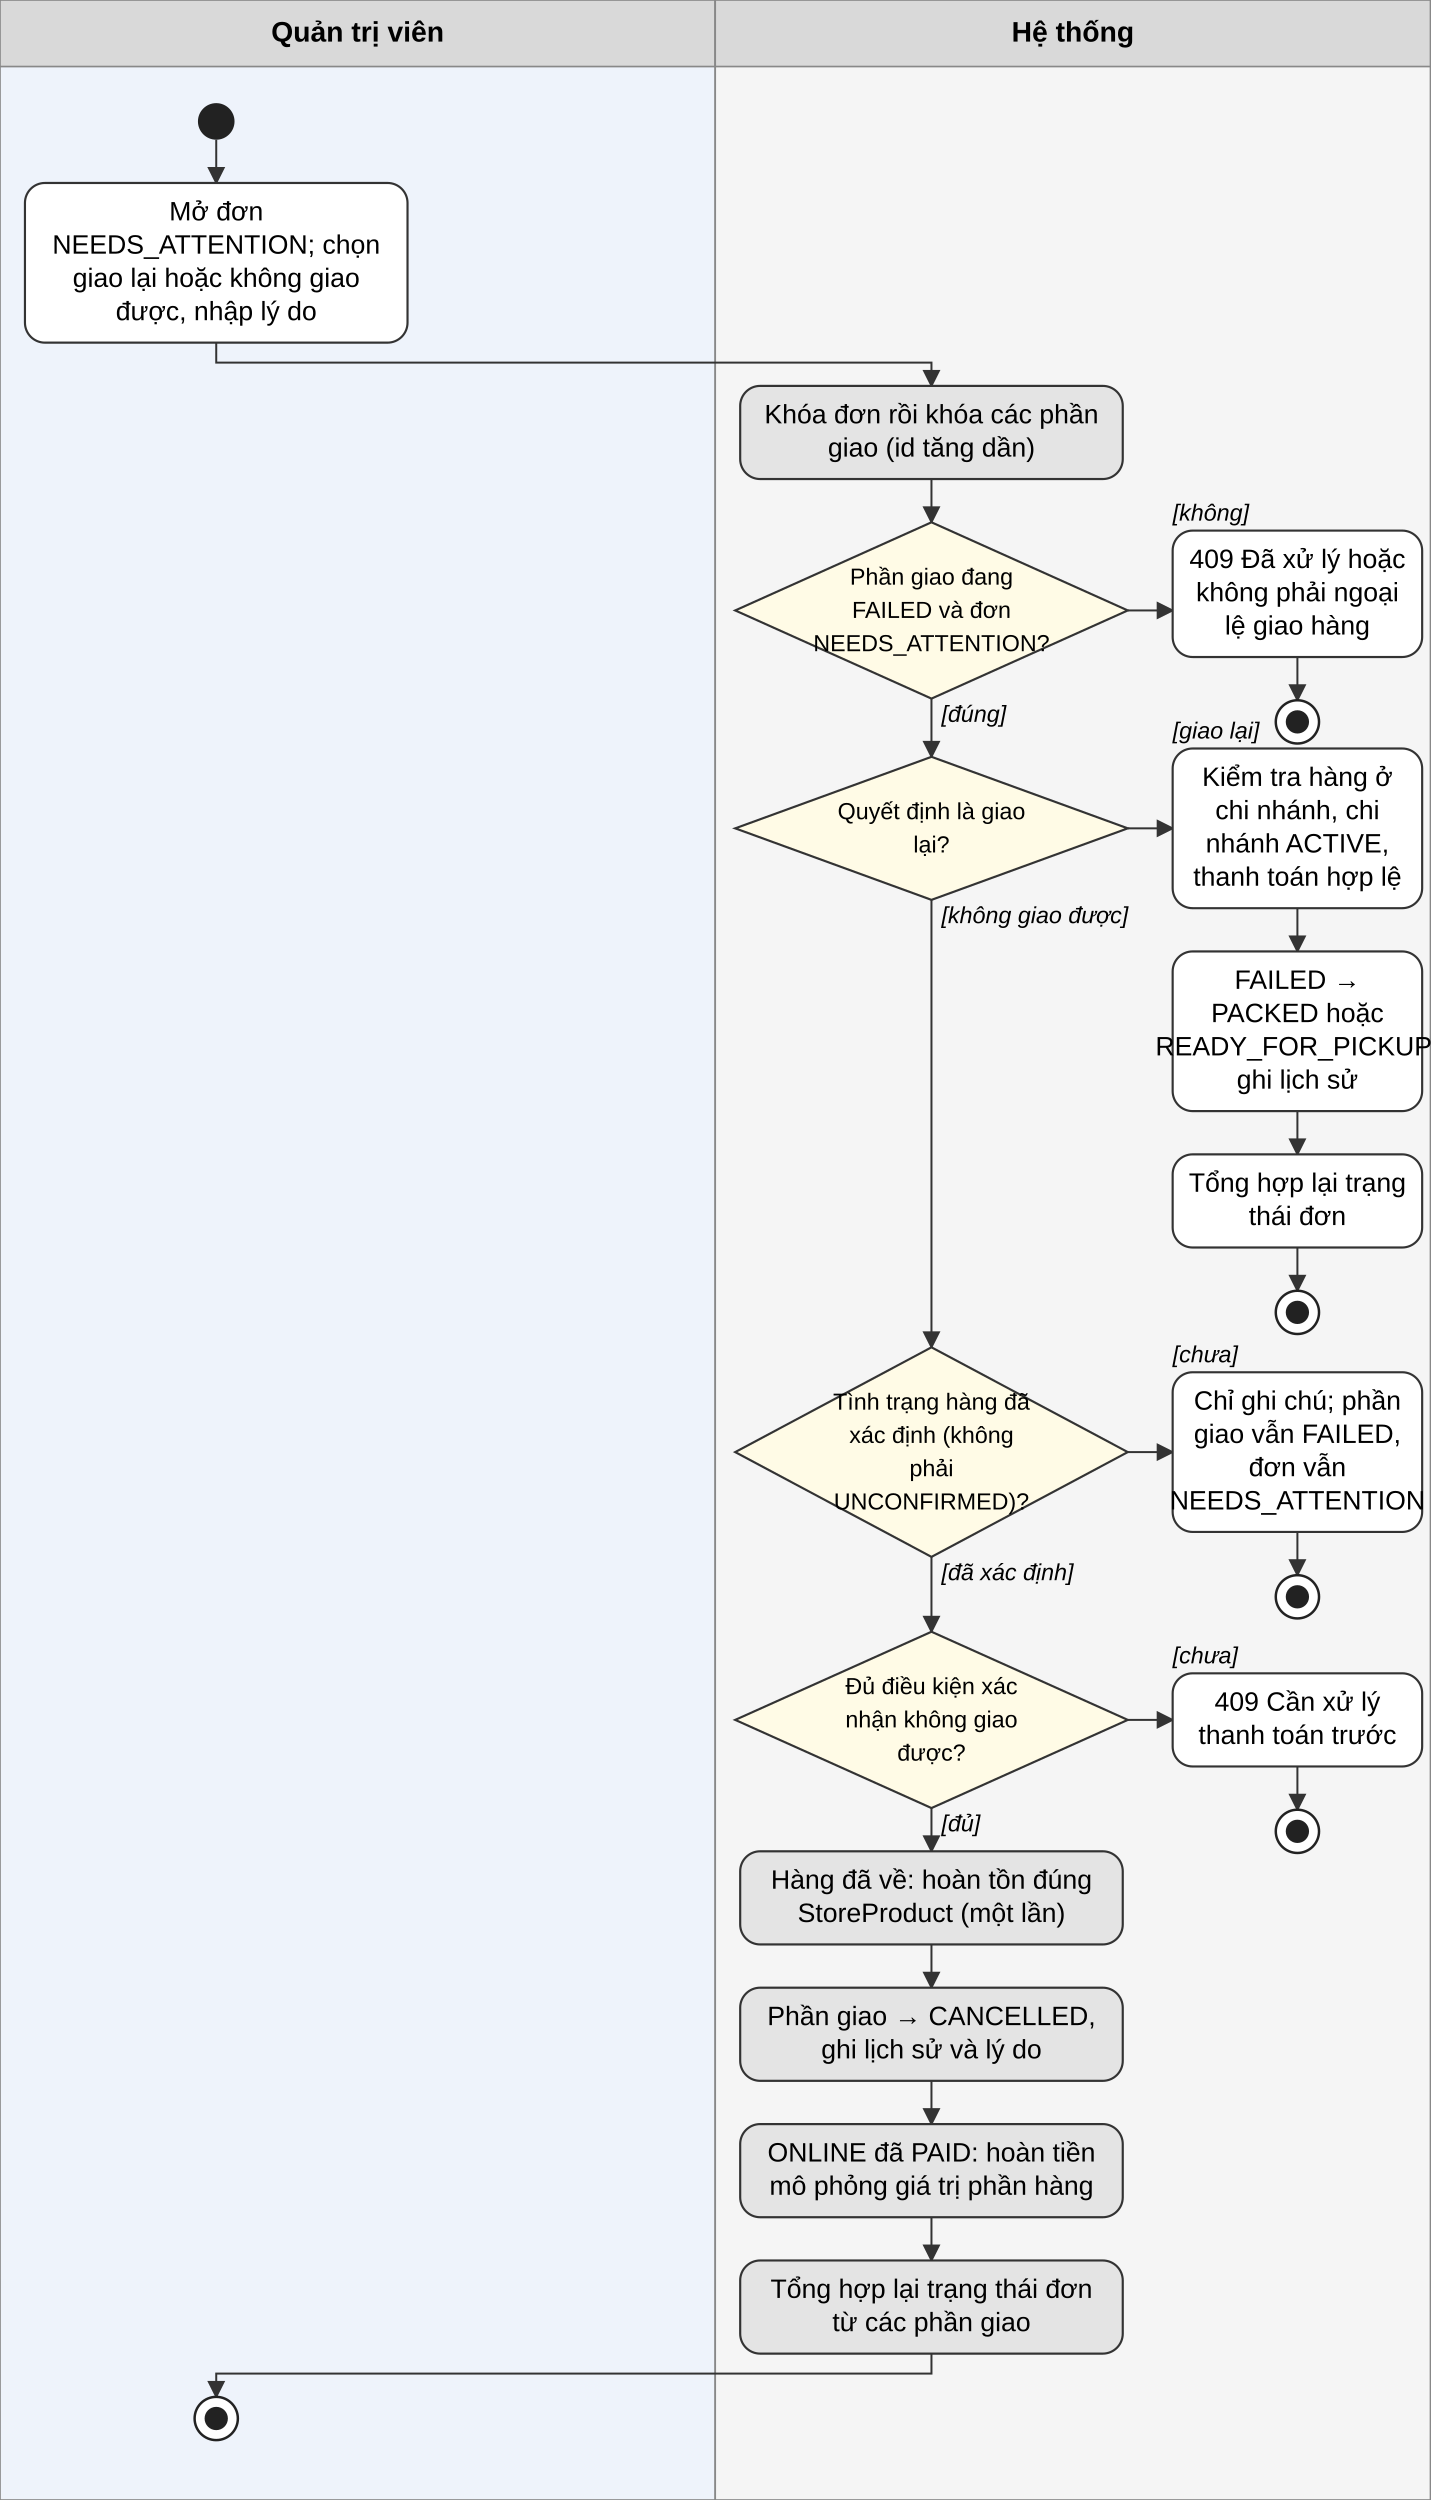
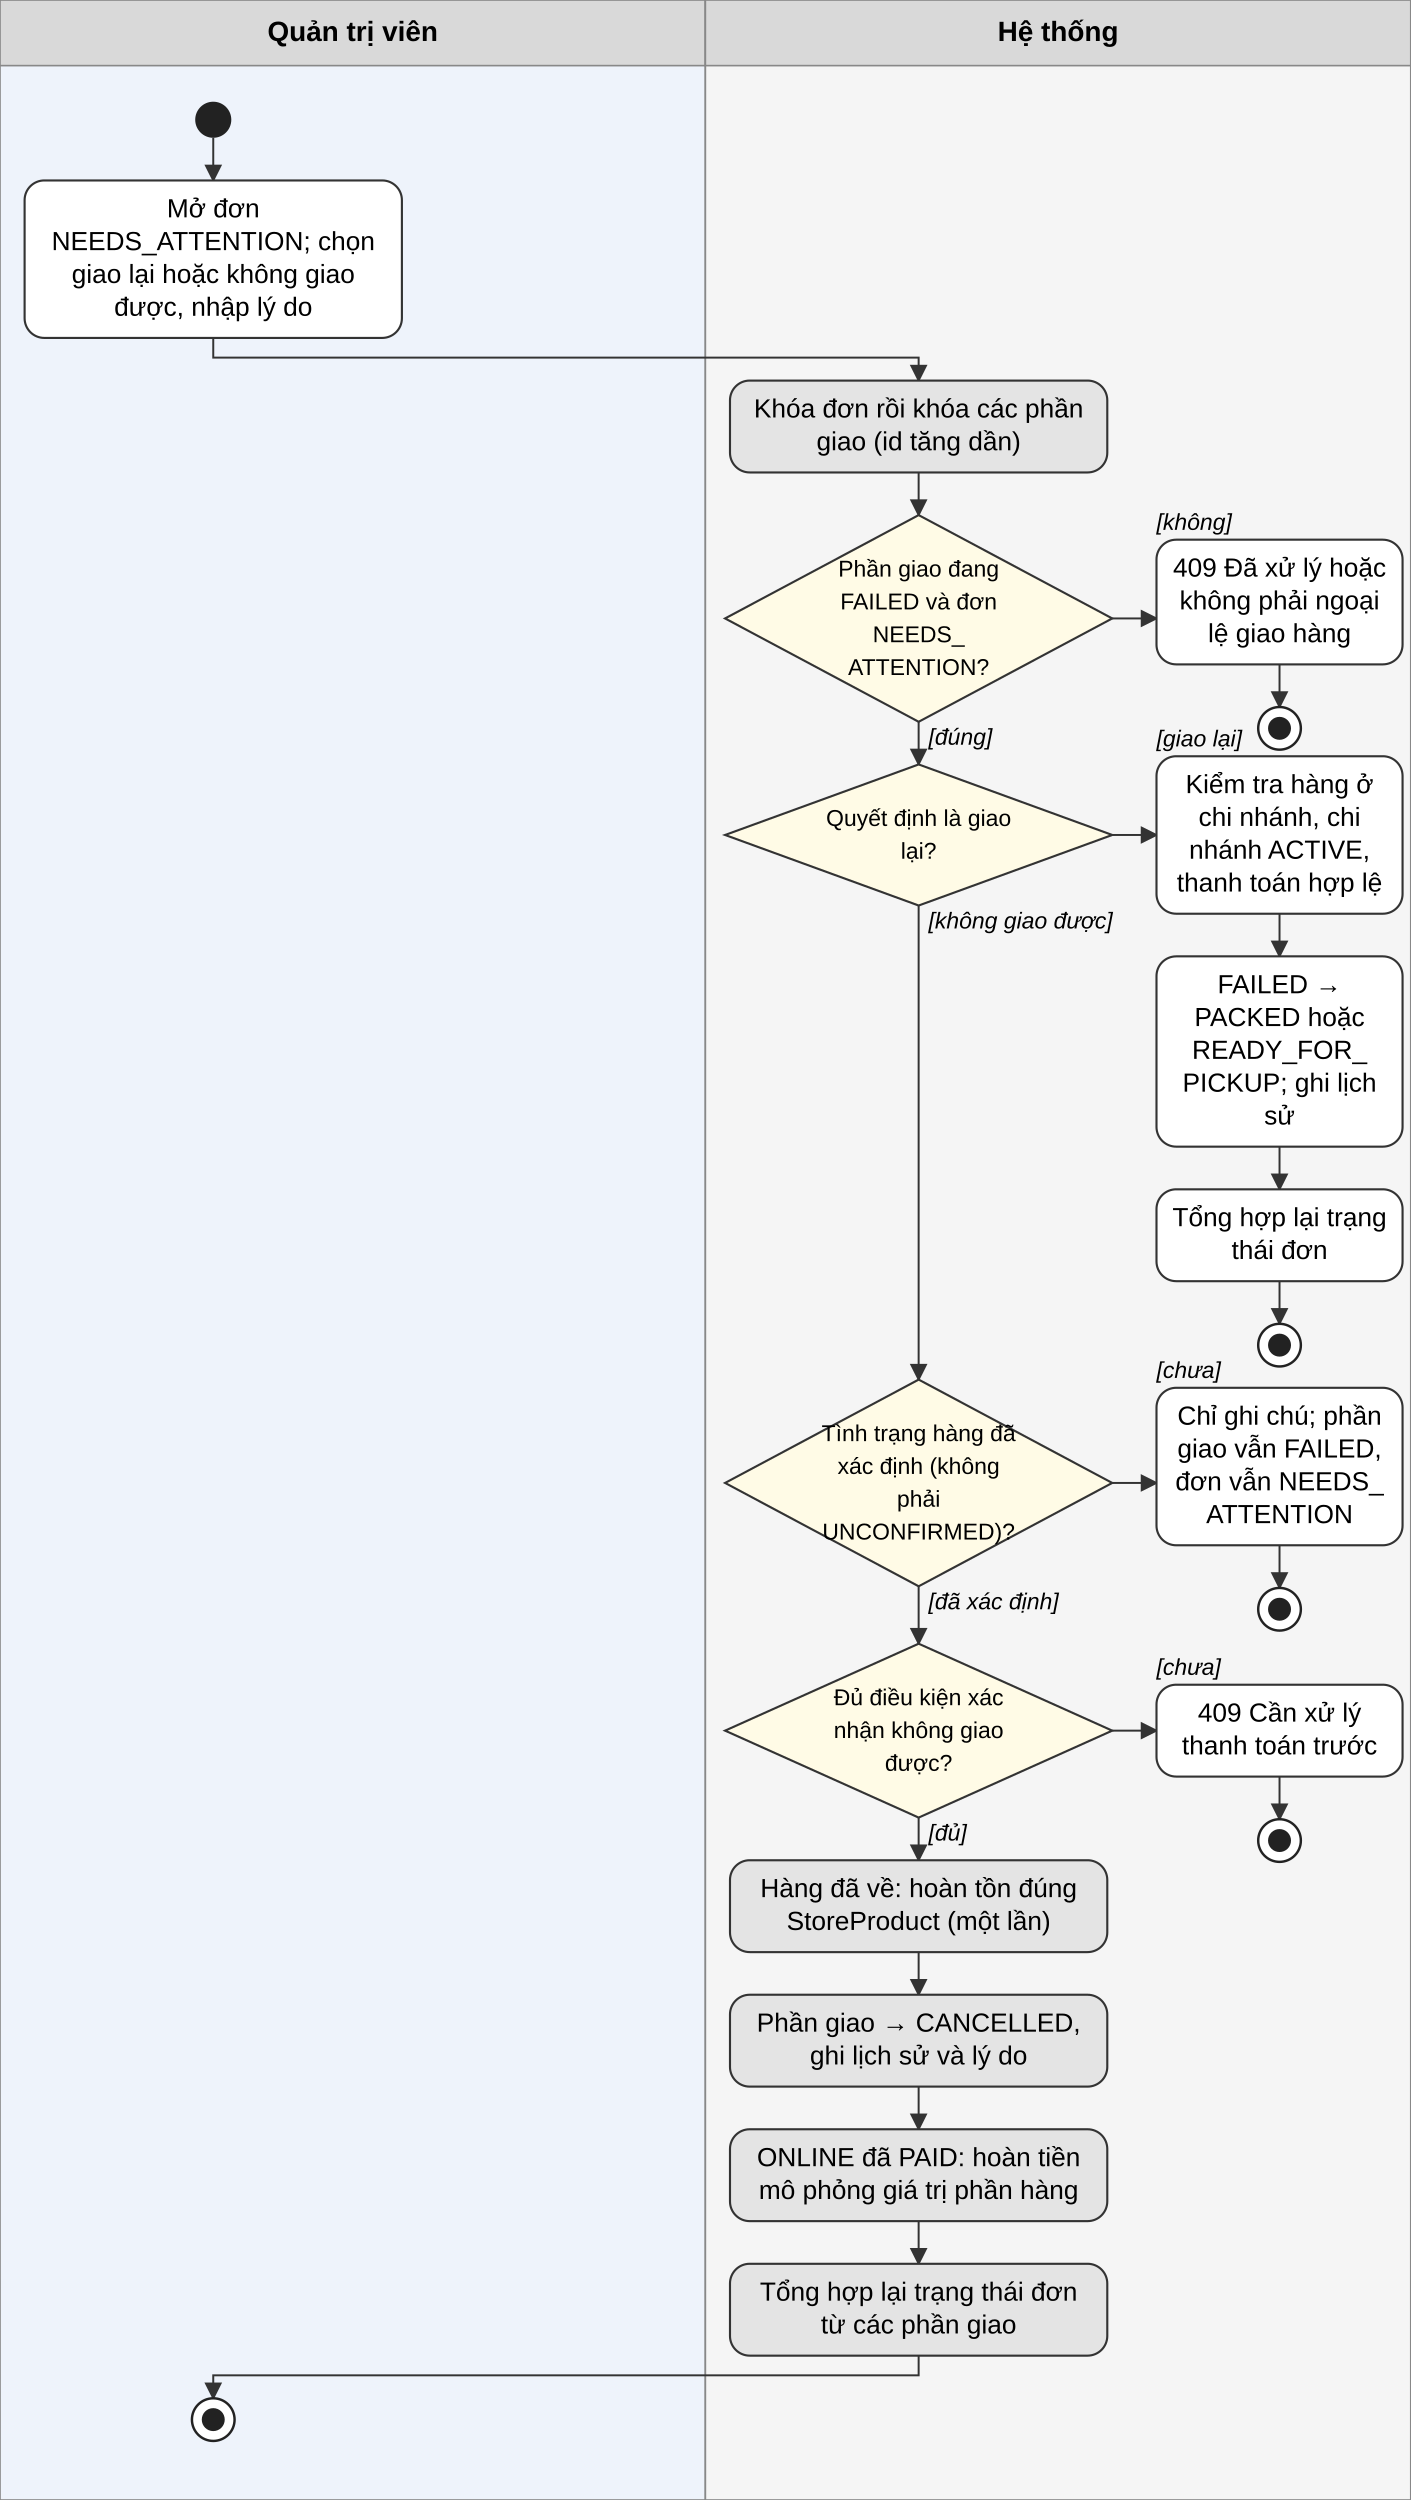
- <svg xmlns="http://www.w3.org/2000/svg" width="860" height="1503.0" viewBox="0 0 860 1503.0" font-family="Arial, Helvetica, sans-serif" font-size="16">
+ <svg xmlns="http://www.w3.org/2000/svg" width="860" height="1524.0" viewBox="0 0 860 1524.0" font-family="Arial, Helvetica, sans-serif" font-size="16">
  <defs>
    <marker id="a" markerWidth="9" markerHeight="9" refX="8" refY="4.5" orient="auto">
      <path d="M0,0 L9,4.5 L0,9 z" fill="#333" />
    </marker>
  </defs>
-   <rect width="860" height="1503.0" fill="#fff" />
-   <rect x="0" y="0" width="430" height="1503.0" fill="#eef3fb" stroke="#888" stroke-width="1" />
+   <rect width="860" height="1524.0" fill="#fff" />
+   <rect x="0" y="0" width="430" height="1524.0" fill="#eef3fb" stroke="#888" stroke-width="1" />
  <rect x="0" y="0" width="430" height="40" fill="#d9d9d9" stroke="#888" />
  <text x="215.0" y="25.0" text-anchor="middle" font-weight="bold" font-size="17">Quản trị viên</text>
-   <rect x="430" y="0" width="430" height="1503.0" fill="#f5f5f5" stroke="#888" stroke-width="1" />
+   <rect x="430" y="0" width="430" height="1524.0" fill="#f5f5f5" stroke="#888" stroke-width="1" />
  <rect x="430" y="0" width="430" height="40" fill="#d9d9d9" stroke="#888" />
  <text x="645.0" y="25.0" text-anchor="middle" font-weight="bold" font-size="17">Hệ thống</text>
  <polyline points="130,84 130,110" fill="none" stroke="#333" stroke-width="1.2" marker-end="url(#a)" />
  <polyline points="130,206 130,218 560,218 560,232" fill="none" stroke="#333" stroke-width="1.2" marker-end="url(#a)" />
  <polyline points="560,288 560,314" fill="none" stroke="#333" stroke-width="1.2" marker-end="url(#a)" />
-   <polyline points="678,367.0 705.0,367.0" fill="none" stroke="#333" stroke-width="1.2" marker-end="url(#a)" />
-   <polyline points="780,395.0 780,421.0" fill="none" stroke="#333" stroke-width="1.2" marker-end="url(#a)" />
-   <polyline points="560,420 560,455.0" fill="none" stroke="#333" stroke-width="1.2" marker-end="url(#a)" />
-   <polyline points="678,498.0 705.0,498.0" fill="none" stroke="#333" stroke-width="1.2" marker-end="url(#a)" />
-   <polyline points="780,546.0 780,572.0" fill="none" stroke="#333" stroke-width="1.2" marker-end="url(#a)" />
-   <polyline points="780,668.0 780,694.0" fill="none" stroke="#333" stroke-width="1.2" marker-end="url(#a)" />
-   <polyline points="780,750.0 780,776.0" fill="none" stroke="#333" stroke-width="1.2" marker-end="url(#a)" />
-   <polyline points="560,541.0 560,810.0" fill="none" stroke="#333" stroke-width="1.2" marker-end="url(#a)" />
-   <polyline points="678,873.0 705.0,873.0" fill="none" stroke="#333" stroke-width="1.2" marker-end="url(#a)" />
-   <polyline points="780,921.0 780,947.0" fill="none" stroke="#333" stroke-width="1.2" marker-end="url(#a)" />
-   <polyline points="560,936.0 560,981.0" fill="none" stroke="#333" stroke-width="1.2" marker-end="url(#a)" />
-   <polyline points="678,1034.0 705.0,1034.0" fill="none" stroke="#333" stroke-width="1.2" marker-end="url(#a)" />
-   <polyline points="780,1062.0 780,1088.0" fill="none" stroke="#333" stroke-width="1.2" marker-end="url(#a)" />
-   <polyline points="560,1087.0 560,1113.0" fill="none" stroke="#333" stroke-width="1.2" marker-end="url(#a)" />
-   <polyline points="560,1169.0 560,1195.0" fill="none" stroke="#333" stroke-width="1.2" marker-end="url(#a)" />
-   <polyline points="560,1251.0 560,1277.0" fill="none" stroke="#333" stroke-width="1.2" marker-end="url(#a)" />
-   <polyline points="560,1333.0 560,1359.0" fill="none" stroke="#333" stroke-width="1.2" marker-end="url(#a)" />
-   <polyline points="560,1415.0 560,1427.0 130,1427.0 130,1441.0" fill="none" stroke="#333" stroke-width="1.2" marker-end="url(#a)" />
+   <polyline points="678,377.0 705.0,377.0" fill="none" stroke="#333" stroke-width="1.2" marker-end="url(#a)" />
+   <polyline points="780,405.0 780,431.0" fill="none" stroke="#333" stroke-width="1.2" marker-end="url(#a)" />
+   <polyline points="560,440 560,466" fill="none" stroke="#333" stroke-width="1.2" marker-end="url(#a)" />
+   <polyline points="678,509.0 705.0,509.0" fill="none" stroke="#333" stroke-width="1.2" marker-end="url(#a)" />
+   <polyline points="780,557.0 780,583.0" fill="none" stroke="#333" stroke-width="1.2" marker-end="url(#a)" />
+   <polyline points="780,699.0 780,725.0" fill="none" stroke="#333" stroke-width="1.2" marker-end="url(#a)" />
+   <polyline points="780,781.0 780,807.0" fill="none" stroke="#333" stroke-width="1.2" marker-end="url(#a)" />
+   <polyline points="560,552 560,841.0" fill="none" stroke="#333" stroke-width="1.2" marker-end="url(#a)" />
+   <polyline points="678,904.0 705.0,904.0" fill="none" stroke="#333" stroke-width="1.2" marker-end="url(#a)" />
+   <polyline points="780,942.0 780,968.0" fill="none" stroke="#333" stroke-width="1.2" marker-end="url(#a)" />
+   <polyline points="560,967.0 560,1002.0" fill="none" stroke="#333" stroke-width="1.2" marker-end="url(#a)" />
+   <polyline points="678,1055.0 705.0,1055.0" fill="none" stroke="#333" stroke-width="1.2" marker-end="url(#a)" />
+   <polyline points="780,1083.0 780,1109.0" fill="none" stroke="#333" stroke-width="1.2" marker-end="url(#a)" />
+   <polyline points="560,1108.0 560,1134.0" fill="none" stroke="#333" stroke-width="1.2" marker-end="url(#a)" />
+   <polyline points="560,1190.0 560,1216.0" fill="none" stroke="#333" stroke-width="1.2" marker-end="url(#a)" />
+   <polyline points="560,1272.0 560,1298.0" fill="none" stroke="#333" stroke-width="1.2" marker-end="url(#a)" />
+   <polyline points="560,1354.0 560,1380.0" fill="none" stroke="#333" stroke-width="1.2" marker-end="url(#a)" />
+   <polyline points="560,1436.0 560,1448.0 130,1448.0 130,1462.0" fill="none" stroke="#333" stroke-width="1.2" marker-end="url(#a)" />
  <circle cx="130" cy="73" r="11" fill="#222" />
  <rect x="15.0" y="110" width="230" height="96" rx="12" fill="#ffffff" stroke="#333" stroke-width="1.3" />
  <text x="130" y="132.5" text-anchor="middle">Mở đơn</text>
  <text x="130" y="152.5" text-anchor="middle">NEEDS_ATTENTION; chọn</text>
  <text x="130" y="172.5" text-anchor="middle">giao lại hoặc không giao</text>
  <text x="130" y="192.5" text-anchor="middle">được, nhập lý do</text>
  <rect x="445.0" y="232" width="230" height="56" rx="12" fill="#e4e4e4" stroke="#333" stroke-width="1.3" />
  <text x="560" y="254.5" text-anchor="middle">Khóa đơn rồi khóa các phần</text>
  <text x="560" y="274.5" text-anchor="middle">giao (id tăng dần)</text>
-   <polygon points="560,314 678,367.0 560,420 442,367.0" fill="#fffbe6" stroke="#333" stroke-width="1.3" />
+   <polygon points="560,314 678,377.0 560,440 442,377.0" fill="#fffbe6" stroke="#333" stroke-width="1.3" />
  <text x="560" y="351.5" text-anchor="middle" font-size="14">Phần giao đang</text>
  <text x="560" y="371.5" text-anchor="middle" font-size="14">FAILED và đơn</text>
-   <text x="560" y="391.5" text-anchor="middle" font-size="14">NEEDS_ATTENTION?</text>
-   <text x="705.0" y="313.0" font-size="14" font-style="italic">[không]</text>
-   <rect x="705.0" y="319.0" width="150" height="76" rx="12" fill="#ffffff" stroke="#333" stroke-width="1.3" />
-   <text x="780" y="341.5" text-anchor="middle">409 Đã xử lý hoặc</text>
-   <text x="780" y="361.5" text-anchor="middle">không phải ngoại</text>
-   <text x="780" y="381.5" text-anchor="middle">lệ giao hàng</text>
-   <circle cx="780" cy="434.0" r="13" fill="#fff" stroke="#222" stroke-width="1.5" />
-   <circle cx="780" cy="434.0" r="7" fill="#222" />
-   <text x="566" y="434" font-size="14" font-style="italic">[đúng]</text>
-   <polygon points="560,455.0 678,498.0 560,541.0 442,498.0" fill="#fffbe6" stroke="#333" stroke-width="1.3" />
-   <text x="560" y="492.5" text-anchor="middle" font-size="14">Quyết định là giao</text>
-   <text x="560" y="512.5" text-anchor="middle" font-size="14">lại?</text>
-   <text x="705.0" y="444.0" font-size="14" font-style="italic">[giao lại]</text>
-   <rect x="705.0" y="450.0" width="150" height="96" rx="12" fill="#ffffff" stroke="#333" stroke-width="1.3" />
-   <text x="780" y="472.5" text-anchor="middle">Kiểm tra hàng ở</text>
-   <text x="780" y="492.5" text-anchor="middle">chi nhánh, chi</text>
-   <text x="780" y="512.5" text-anchor="middle">nhánh ACTIVE,</text>
-   <text x="780" y="532.5" text-anchor="middle">thanh toán hợp lệ</text>
-   <rect x="705.0" y="572.0" width="150" height="96" rx="12" fill="#ffffff" stroke="#333" stroke-width="1.3" />
-   <text x="780" y="594.5" text-anchor="middle">FAILED →</text>
-   <text x="780" y="614.5" text-anchor="middle">PACKED hoặc</text>
-   <text x="780" y="634.5" text-anchor="middle">READY_FOR_PICKUP;</text>
-   <text x="780" y="654.5" text-anchor="middle">ghi lịch sử</text>
-   <rect x="705.0" y="694.0" width="150" height="56" rx="12" fill="#ffffff" stroke="#333" stroke-width="1.3" />
-   <text x="780" y="716.5" text-anchor="middle">Tổng hợp lại trạng</text>
-   <text x="780" y="736.5" text-anchor="middle">thái đơn</text>
-   <circle cx="780" cy="789.0" r="13" fill="#fff" stroke="#222" stroke-width="1.5" />
-   <circle cx="780" cy="789.0" r="7" fill="#222" />
-   <text x="566" y="555.0" font-size="14" font-style="italic">[không giao được]</text>
-   <polygon points="560,810.0 678,873.0 560,936.0 442,873.0" fill="#fffbe6" stroke="#333" stroke-width="1.3" />
-   <text x="560" y="847.5" text-anchor="middle" font-size="14">Tình trạng hàng đã</text>
-   <text x="560" y="867.5" text-anchor="middle" font-size="14">xác định (không</text>
-   <text x="560" y="887.5" text-anchor="middle" font-size="14">phải</text>
-   <text x="560" y="907.5" text-anchor="middle" font-size="14">UNCONFIRMED)?</text>
-   <text x="705.0" y="819.0" font-size="14" font-style="italic">[chưa]</text>
-   <rect x="705.0" y="825.0" width="150" height="96" rx="12" fill="#ffffff" stroke="#333" stroke-width="1.3" />
-   <text x="780" y="847.5" text-anchor="middle">Chỉ ghi chú; phần</text>
-   <text x="780" y="867.5" text-anchor="middle">giao vẫn FAILED,</text>
-   <text x="780" y="887.5" text-anchor="middle">đơn vẫn</text>
-   <text x="780" y="907.5" text-anchor="middle">NEEDS_ATTENTION</text>
-   <circle cx="780" cy="960.0" r="13" fill="#fff" stroke="#222" stroke-width="1.5" />
-   <circle cx="780" cy="960.0" r="7" fill="#222" />
-   <text x="566" y="950.0" font-size="14" font-style="italic">[đã xác định]</text>
-   <polygon points="560,981.0 678,1034.0 560,1087.0 442,1034.0" fill="#fffbe6" stroke="#333" stroke-width="1.3" />
-   <text x="560" y="1018.5" text-anchor="middle" font-size="14">Đủ điều kiện xác</text>
-   <text x="560" y="1038.5" text-anchor="middle" font-size="14">nhận không giao</text>
-   <text x="560" y="1058.5" text-anchor="middle" font-size="14">được?</text>
-   <text x="705.0" y="1000.0" font-size="14" font-style="italic">[chưa]</text>
-   <rect x="705.0" y="1006.0" width="150" height="56" rx="12" fill="#ffffff" stroke="#333" stroke-width="1.3" />
-   <text x="780" y="1028.5" text-anchor="middle">409 Cần xử lý</text>
-   <text x="780" y="1048.5" text-anchor="middle">thanh toán trước</text>
-   <circle cx="780" cy="1101.0" r="13" fill="#fff" stroke="#222" stroke-width="1.5" />
-   <circle cx="780" cy="1101.0" r="7" fill="#222" />
-   <text x="566" y="1101.0" font-size="14" font-style="italic">[đủ]</text>
-   <rect x="445.0" y="1113.0" width="230" height="56" rx="12" fill="#e4e4e4" stroke="#333" stroke-width="1.3" />
-   <text x="560" y="1135.5" text-anchor="middle">Hàng đã về: hoàn tồn đúng</text>
-   <text x="560" y="1155.5" text-anchor="middle">StoreProduct (một lần)</text>
-   <rect x="445.0" y="1195.0" width="230" height="56" rx="12" fill="#e4e4e4" stroke="#333" stroke-width="1.3" />
-   <text x="560" y="1217.5" text-anchor="middle">Phần giao → CANCELLED,</text>
-   <text x="560" y="1237.5" text-anchor="middle">ghi lịch sử và lý do</text>
-   <rect x="445.0" y="1277.0" width="230" height="56" rx="12" fill="#e4e4e4" stroke="#333" stroke-width="1.3" />
-   <text x="560" y="1299.5" text-anchor="middle">ONLINE đã PAID: hoàn tiền</text>
-   <text x="560" y="1319.5" text-anchor="middle">mô phỏng giá trị phần hàng</text>
-   <rect x="445.0" y="1359.0" width="230" height="56" rx="12" fill="#e4e4e4" stroke="#333" stroke-width="1.3" />
-   <text x="560" y="1381.5" text-anchor="middle">Tổng hợp lại trạng thái đơn</text>
-   <text x="560" y="1401.5" text-anchor="middle">từ các phần giao</text>
-   <circle cx="130" cy="1454.0" r="13" fill="#fff" stroke="#222" stroke-width="1.5" />
-   <circle cx="130" cy="1454.0" r="7" fill="#222" />
+   <text x="560" y="391.5" text-anchor="middle" font-size="14">NEEDS_</text>
+   <text x="560" y="411.5" text-anchor="middle" font-size="14">ATTENTION?</text>
+   <text x="705.0" y="323.0" font-size="14" font-style="italic">[không]</text>
+   <rect x="705.0" y="329.0" width="150" height="76" rx="12" fill="#ffffff" stroke="#333" stroke-width="1.3" />
+   <text x="780" y="351.5" text-anchor="middle">409 Đã xử lý hoặc</text>
+   <text x="780" y="371.5" text-anchor="middle">không phải ngoại</text>
+   <text x="780" y="391.5" text-anchor="middle">lệ giao hàng</text>
+   <circle cx="780" cy="444.0" r="13" fill="#fff" stroke="#222" stroke-width="1.5" />
+   <circle cx="780" cy="444.0" r="7" fill="#222" />
+   <text x="566" y="454" font-size="14" font-style="italic">[đúng]</text>
+   <polygon points="560,466 678,509.0 560,552 442,509.0" fill="#fffbe6" stroke="#333" stroke-width="1.3" />
+   <text x="560" y="503.5" text-anchor="middle" font-size="14">Quyết định là giao</text>
+   <text x="560" y="523.5" text-anchor="middle" font-size="14">lại?</text>
+   <text x="705.0" y="455.0" font-size="14" font-style="italic">[giao lại]</text>
+   <rect x="705.0" y="461.0" width="150" height="96" rx="12" fill="#ffffff" stroke="#333" stroke-width="1.3" />
+   <text x="780" y="483.5" text-anchor="middle">Kiểm tra hàng ở</text>
+   <text x="780" y="503.5" text-anchor="middle">chi nhánh, chi</text>
+   <text x="780" y="523.5" text-anchor="middle">nhánh ACTIVE,</text>
+   <text x="780" y="543.5" text-anchor="middle">thanh toán hợp lệ</text>
+   <rect x="705.0" y="583.0" width="150" height="116" rx="12" fill="#ffffff" stroke="#333" stroke-width="1.3" />
+   <text x="780" y="605.5" text-anchor="middle">FAILED →</text>
+   <text x="780" y="625.5" text-anchor="middle">PACKED hoặc</text>
+   <text x="780" y="645.5" text-anchor="middle">READY_FOR_</text>
+   <text x="780" y="665.5" text-anchor="middle">PICKUP; ghi lịch</text>
+   <text x="780" y="685.5" text-anchor="middle">sử</text>
+   <rect x="705.0" y="725.0" width="150" height="56" rx="12" fill="#ffffff" stroke="#333" stroke-width="1.3" />
+   <text x="780" y="747.5" text-anchor="middle">Tổng hợp lại trạng</text>
+   <text x="780" y="767.5" text-anchor="middle">thái đơn</text>
+   <circle cx="780" cy="820.0" r="13" fill="#fff" stroke="#222" stroke-width="1.5" />
+   <circle cx="780" cy="820.0" r="7" fill="#222" />
+   <text x="566" y="566" font-size="14" font-style="italic">[không giao được]</text>
+   <polygon points="560,841.0 678,904.0 560,967.0 442,904.0" fill="#fffbe6" stroke="#333" stroke-width="1.3" />
+   <text x="560" y="878.5" text-anchor="middle" font-size="14">Tình trạng hàng đã</text>
+   <text x="560" y="898.5" text-anchor="middle" font-size="14">xác định (không</text>
+   <text x="560" y="918.5" text-anchor="middle" font-size="14">phải</text>
+   <text x="560" y="938.5" text-anchor="middle" font-size="14">UNCONFIRMED)?</text>
+   <text x="705.0" y="840.0" font-size="14" font-style="italic">[chưa]</text>
+   <rect x="705.0" y="846.0" width="150" height="96" rx="12" fill="#ffffff" stroke="#333" stroke-width="1.3" />
+   <text x="780" y="868.5" text-anchor="middle">Chỉ ghi chú; phần</text>
+   <text x="780" y="888.5" text-anchor="middle">giao vẫn FAILED,</text>
+   <text x="780" y="908.5" text-anchor="middle">đơn vẫn NEEDS_</text>
+   <text x="780" y="928.5" text-anchor="middle">ATTENTION</text>
+   <circle cx="780" cy="981.0" r="13" fill="#fff" stroke="#222" stroke-width="1.5" />
+   <circle cx="780" cy="981.0" r="7" fill="#222" />
+   <text x="566" y="981.0" font-size="14" font-style="italic">[đã xác định]</text>
+   <polygon points="560,1002.0 678,1055.0 560,1108.0 442,1055.0" fill="#fffbe6" stroke="#333" stroke-width="1.3" />
+   <text x="560" y="1039.5" text-anchor="middle" font-size="14">Đủ điều kiện xác</text>
+   <text x="560" y="1059.5" text-anchor="middle" font-size="14">nhận không giao</text>
+   <text x="560" y="1079.5" text-anchor="middle" font-size="14">được?</text>
+   <text x="705.0" y="1021.0" font-size="14" font-style="italic">[chưa]</text>
+   <rect x="705.0" y="1027.0" width="150" height="56" rx="12" fill="#ffffff" stroke="#333" stroke-width="1.3" />
+   <text x="780" y="1049.5" text-anchor="middle">409 Cần xử lý</text>
+   <text x="780" y="1069.5" text-anchor="middle">thanh toán trước</text>
+   <circle cx="780" cy="1122.0" r="13" fill="#fff" stroke="#222" stroke-width="1.5" />
+   <circle cx="780" cy="1122.0" r="7" fill="#222" />
+   <text x="566" y="1122.0" font-size="14" font-style="italic">[đủ]</text>
+   <rect x="445.0" y="1134.0" width="230" height="56" rx="12" fill="#e4e4e4" stroke="#333" stroke-width="1.3" />
+   <text x="560" y="1156.5" text-anchor="middle">Hàng đã về: hoàn tồn đúng</text>
+   <text x="560" y="1176.5" text-anchor="middle">StoreProduct (một lần)</text>
+   <rect x="445.0" y="1216.0" width="230" height="56" rx="12" fill="#e4e4e4" stroke="#333" stroke-width="1.3" />
+   <text x="560" y="1238.5" text-anchor="middle">Phần giao → CANCELLED,</text>
+   <text x="560" y="1258.5" text-anchor="middle">ghi lịch sử và lý do</text>
+   <rect x="445.0" y="1298.0" width="230" height="56" rx="12" fill="#e4e4e4" stroke="#333" stroke-width="1.3" />
+   <text x="560" y="1320.5" text-anchor="middle">ONLINE đã PAID: hoàn tiền</text>
+   <text x="560" y="1340.5" text-anchor="middle">mô phỏng giá trị phần hàng</text>
+   <rect x="445.0" y="1380.0" width="230" height="56" rx="12" fill="#e4e4e4" stroke="#333" stroke-width="1.3" />
+   <text x="560" y="1402.5" text-anchor="middle">Tổng hợp lại trạng thái đơn</text>
+   <text x="560" y="1422.5" text-anchor="middle">từ các phần giao</text>
+   <circle cx="130" cy="1475.0" r="13" fill="#fff" stroke="#222" stroke-width="1.5" />
+   <circle cx="130" cy="1475.0" r="7" fill="#222" />
</svg>
